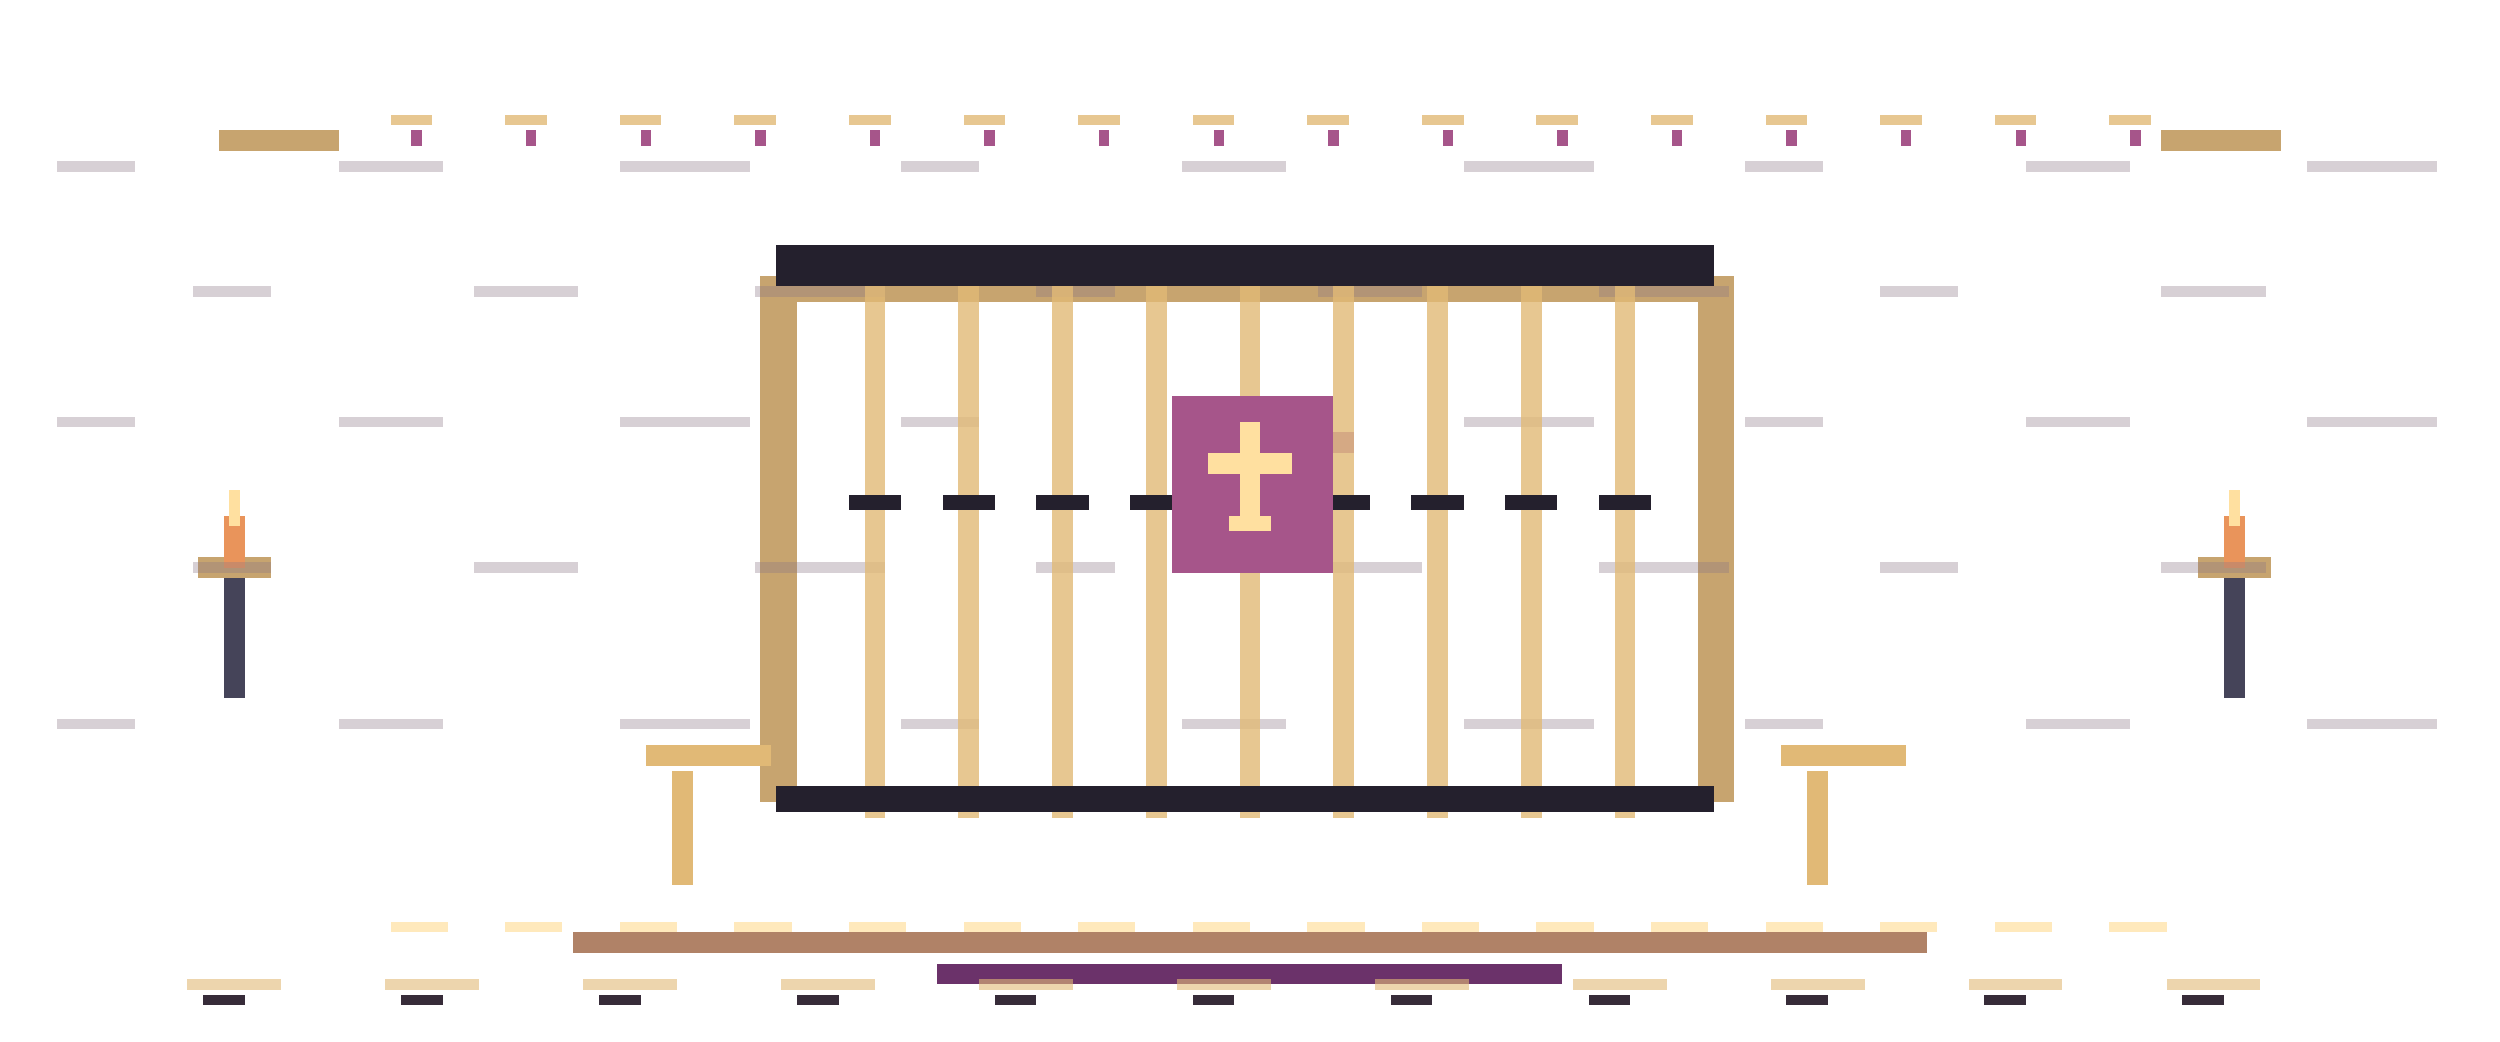
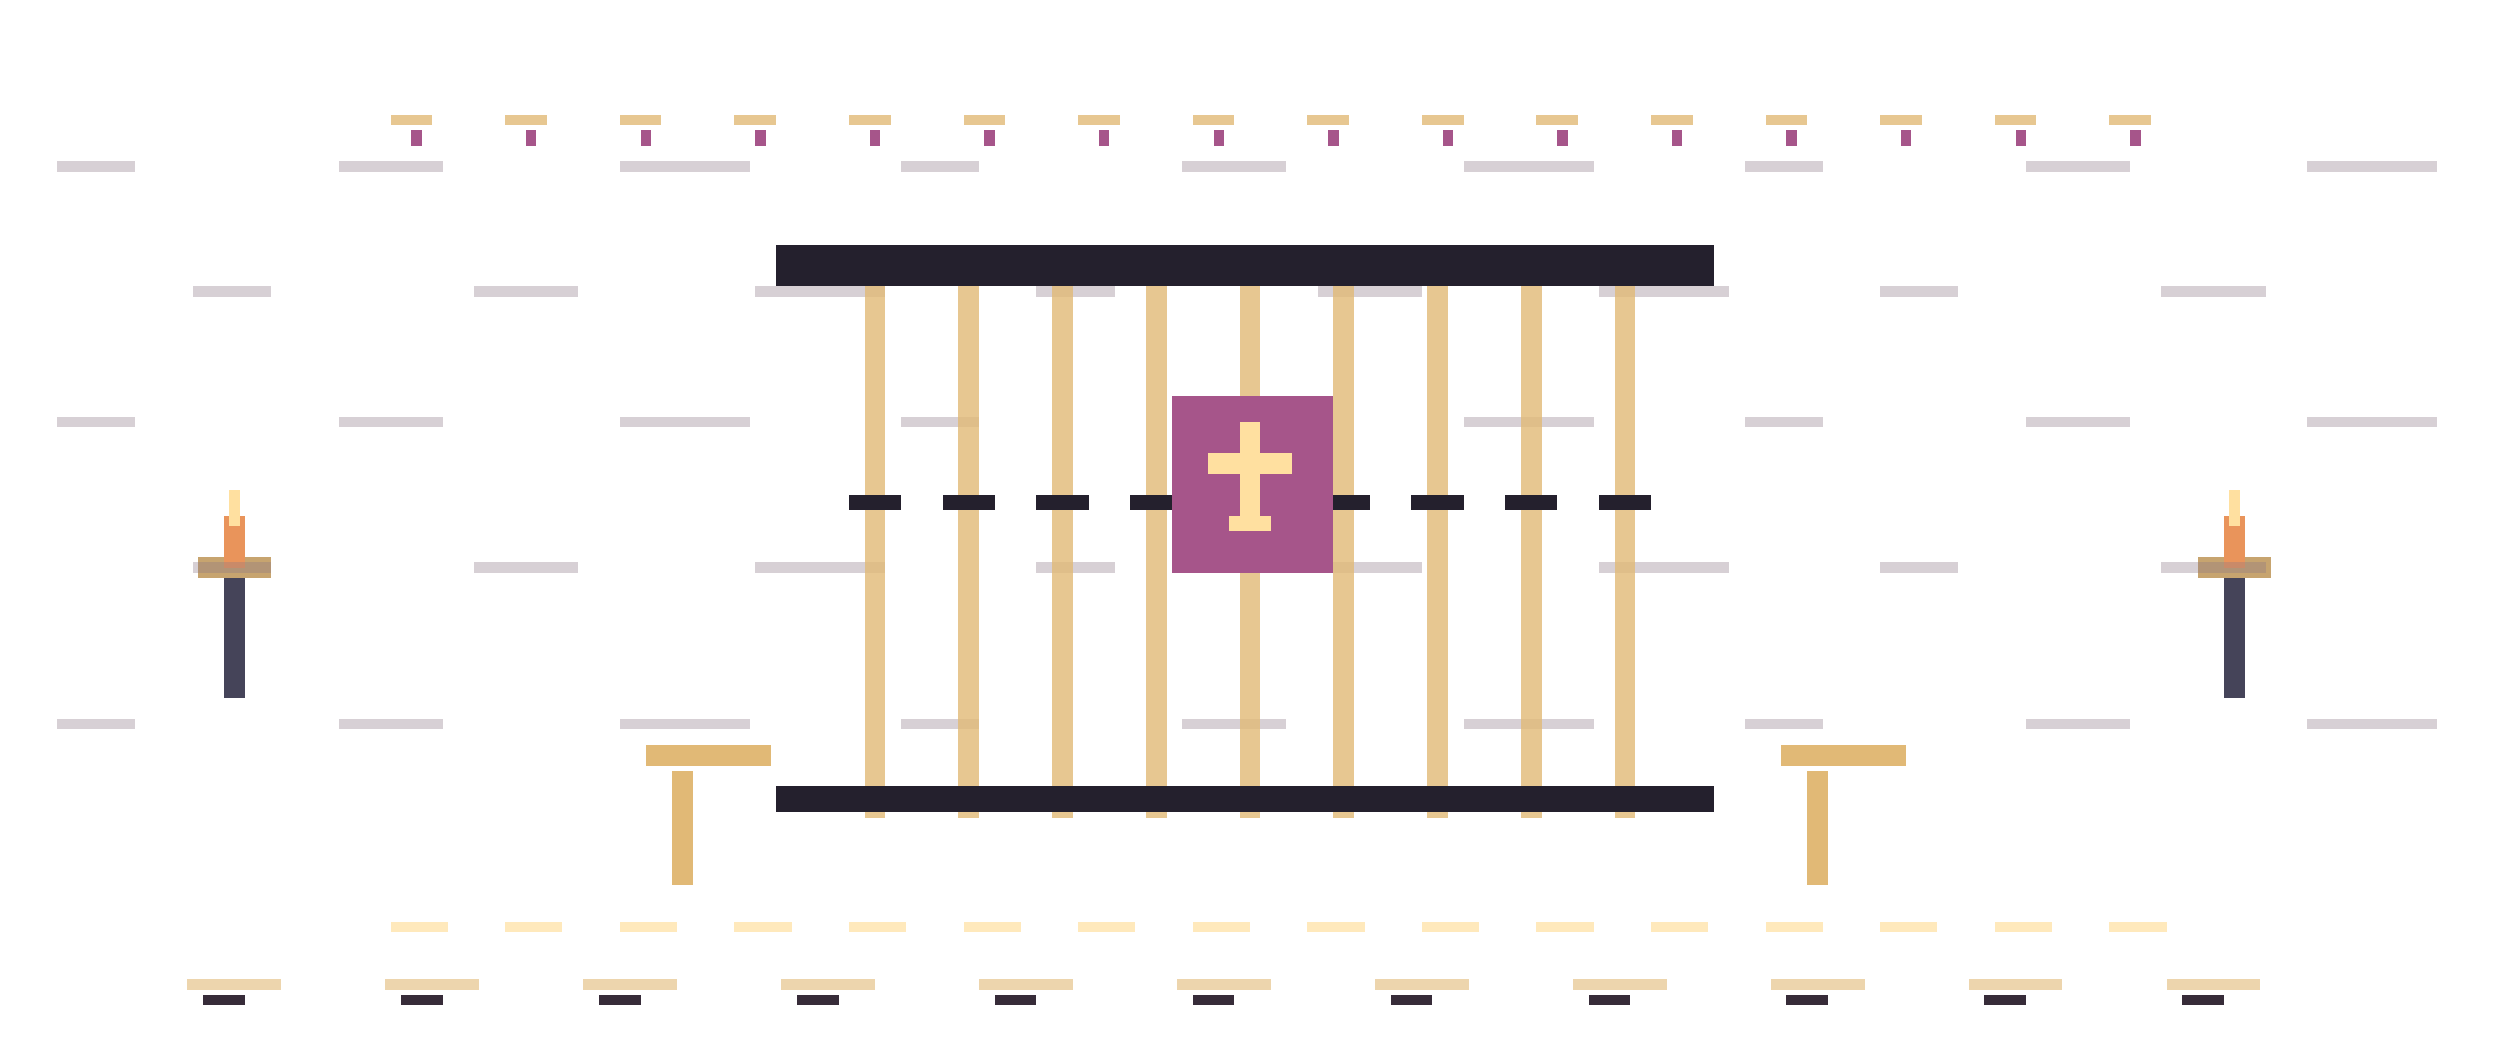
<svg xmlns="http://www.w3.org/2000/svg" viewBox="0 0 480 200" shape-rendering="crispEdges">
-   <path d="M42 25h23v4H42zM415 25h23v4h-23z" fill="#c7a46f" />
-   <rect x="110" y="179" width="260" height="4" fill="#b08267" />
-   <rect x="180" y="185" width="120" height="4" fill="#6b326a" />
-   <path d="M146 53h7v101h-7zM326 53h7v101h-7zM146 53h187v5H146z" fill="#c7a46f" />
-   <rect x="250" y="77" width="4" height="18" fill="#a66bc0" />
-   <rect x="244" y="83" width="16" height="4" fill="#a66bc0" />
-   <rect x="248" y="95" width="8" height="3" fill="#a66bc0" />
  <rect x="43" y="107" width="4" height="27" fill="#454459" />
  <rect x="38" y="107" width="14" height="4" fill="#c7a46f" />
  <rect x="43" y="99" width="4" height="10" fill="#e9945b" />
  <rect x="44" y="94" width="2" height="7" fill="#ffe0a0" />
  <rect x="427" y="107" width="4" height="27" fill="#454459" />
  <rect x="422" y="107" width="14" height="4" fill="#c7a46f" />
  <rect x="427" y="99" width="4" height="10" fill="#e9945b" />
  <rect x="428" y="94" width="2" height="7" fill="#ffe0a0" />
  <rect x="11" y="31" width="15" height="2" fill="#8b7583" opacity=".34" />
  <rect x="65" y="31" width="20" height="2" fill="#8b7583" opacity=".34" />
  <rect x="119" y="31" width="25" height="2" fill="#8b7583" opacity=".34" />
  <rect x="173" y="31" width="15" height="2" fill="#8b7583" opacity=".34" />
  <rect x="227" y="31" width="20" height="2" fill="#8b7583" opacity=".34" />
  <rect x="281" y="31" width="25" height="2" fill="#8b7583" opacity=".34" />
  <rect x="335" y="31" width="15" height="2" fill="#8b7583" opacity=".34" />
  <rect x="389" y="31" width="20" height="2" fill="#8b7583" opacity=".34" />
  <rect x="443" y="31" width="25" height="2" fill="#8b7583" opacity=".34" />
  <rect x="37" y="55" width="15" height="2" fill="#8b7583" opacity=".34" />
  <rect x="91" y="55" width="20" height="2" fill="#8b7583" opacity=".34" />
  <rect x="145" y="55" width="25" height="2" fill="#8b7583" opacity=".34" />
  <rect x="199" y="55" width="15" height="2" fill="#8b7583" opacity=".34" />
  <rect x="253" y="55" width="20" height="2" fill="#8b7583" opacity=".34" />
  <rect x="307" y="55" width="25" height="2" fill="#8b7583" opacity=".34" />
  <rect x="361" y="55" width="15" height="2" fill="#8b7583" opacity=".34" />
  <rect x="415" y="55" width="20" height="2" fill="#8b7583" opacity=".34" />
  <rect x="11" y="80" width="15" height="2" fill="#8b7583" opacity=".34" />
  <rect x="65" y="80" width="20" height="2" fill="#8b7583" opacity=".34" />
  <rect x="119" y="80" width="25" height="2" fill="#8b7583" opacity=".34" />
  <rect x="173" y="80" width="15" height="2" fill="#8b7583" opacity=".34" />
  <rect x="227" y="80" width="20" height="2" fill="#8b7583" opacity=".34" />
  <rect x="281" y="80" width="25" height="2" fill="#8b7583" opacity=".34" />
  <rect x="335" y="80" width="15" height="2" fill="#8b7583" opacity=".34" />
  <rect x="389" y="80" width="20" height="2" fill="#8b7583" opacity=".34" />
  <rect x="443" y="80" width="25" height="2" fill="#8b7583" opacity=".34" />
  <rect x="37" y="108" width="15" height="2" fill="#8b7583" opacity=".34" />
  <rect x="91" y="108" width="20" height="2" fill="#8b7583" opacity=".34" />
  <rect x="145" y="108" width="25" height="2" fill="#8b7583" opacity=".34" />
  <rect x="199" y="108" width="15" height="2" fill="#8b7583" opacity=".34" />
  <rect x="253" y="108" width="20" height="2" fill="#8b7583" opacity=".34" />
  <rect x="307" y="108" width="25" height="2" fill="#8b7583" opacity=".34" />
  <rect x="361" y="108" width="15" height="2" fill="#8b7583" opacity=".34" />
  <rect x="415" y="108" width="20" height="2" fill="#8b7583" opacity=".34" />
  <rect x="11" y="138" width="15" height="2" fill="#8b7583" opacity=".34" />
  <rect x="65" y="138" width="20" height="2" fill="#8b7583" opacity=".34" />
  <rect x="119" y="138" width="25" height="2" fill="#8b7583" opacity=".34" />
  <rect x="173" y="138" width="15" height="2" fill="#8b7583" opacity=".34" />
  <rect x="227" y="138" width="20" height="2" fill="#8b7583" opacity=".34" />
  <rect x="281" y="138" width="25" height="2" fill="#8b7583" opacity=".34" />
  <rect x="335" y="138" width="15" height="2" fill="#8b7583" opacity=".34" />
  <rect x="389" y="138" width="20" height="2" fill="#8b7583" opacity=".34" />
  <rect x="443" y="138" width="25" height="2" fill="#8b7583" opacity=".34" />
  <rect x="36" y="188" width="18" height="2" fill="#e1b976" opacity=".6" />
  <rect x="39" y="191" width="8" height="2" fill="#372c39" />
  <rect x="74" y="188" width="18" height="2" fill="#e1b976" opacity=".6" />
  <rect x="77" y="191" width="8" height="2" fill="#372c39" />
  <rect x="112" y="188" width="18" height="2" fill="#e1b976" opacity=".6" />
  <rect x="115" y="191" width="8" height="2" fill="#372c39" />
  <rect x="150" y="188" width="18" height="2" fill="#e1b976" opacity=".6" />
  <rect x="153" y="191" width="8" height="2" fill="#372c39" />
  <rect x="188" y="188" width="18" height="2" fill="#e1b976" opacity=".6" />
  <rect x="191" y="191" width="8" height="2" fill="#372c39" />
  <rect x="226" y="188" width="18" height="2" fill="#e1b976" opacity=".6" />
  <rect x="229" y="191" width="8" height="2" fill="#372c39" />
  <rect x="264" y="188" width="18" height="2" fill="#e1b976" opacity=".6" />
  <rect x="267" y="191" width="8" height="2" fill="#372c39" />
  <rect x="302" y="188" width="18" height="2" fill="#e1b976" opacity=".6" />
  <rect x="305" y="191" width="8" height="2" fill="#372c39" />
  <rect x="340" y="188" width="18" height="2" fill="#e1b976" opacity=".6" />
  <rect x="343" y="191" width="8" height="2" fill="#372c39" />
  <rect x="378" y="188" width="18" height="2" fill="#e1b976" opacity=".6" />
  <rect x="381" y="191" width="8" height="2" fill="#372c39" />
  <rect x="416" y="188" width="18" height="2" fill="#e1b976" opacity=".6" />
  <rect x="419" y="191" width="8" height="2" fill="#372c39" />
  <rect x="166" y="49" width="4" height="108" fill="#e1b976" opacity=".8" />
  <rect x="163" y="95" width="10" height="3" fill="#24202d" />
  <rect x="184" y="49" width="4" height="108" fill="#e1b976" opacity=".8" />
  <rect x="181" y="95" width="10" height="3" fill="#24202d" />
  <rect x="202" y="49" width="4" height="108" fill="#e1b976" opacity=".8" />
  <rect x="199" y="95" width="10" height="3" fill="#24202d" />
  <rect x="220" y="49" width="4" height="108" fill="#e1b976" opacity=".8" />
  <rect x="217" y="95" width="10" height="3" fill="#24202d" />
  <rect x="238" y="49" width="4" height="108" fill="#e1b976" opacity=".8" />
  <rect x="235" y="95" width="10" height="3" fill="#24202d" />
  <rect x="256" y="49" width="4" height="108" fill="#e1b976" opacity=".8" />
  <rect x="253" y="95" width="10" height="3" fill="#24202d" />
  <rect x="274" y="49" width="4" height="108" fill="#e1b976" opacity=".8" />
  <rect x="271" y="95" width="10" height="3" fill="#24202d" />
  <rect x="292" y="49" width="4" height="108" fill="#e1b976" opacity=".8" />
  <rect x="289" y="95" width="10" height="3" fill="#24202d" />
  <rect x="310" y="49" width="4" height="108" fill="#e1b976" opacity=".8" />
  <rect x="307" y="95" width="10" height="3" fill="#24202d" />
  <path d="M149 47h180v8H149zM149 151h180v5H149z" fill="#24202d" />
  <rect x="225" y="76" width="31" height="34" fill="#a6558a" />
  <rect x="238" y="81" width="4" height="18" fill="#ffe0a0" />
  <rect x="232" y="87" width="16" height="4" fill="#ffe0a0" />
  <rect x="236" y="99" width="8" height="3" fill="#ffe0a0" />
  <rect x="124" y="143" width="24" height="4" fill="#e1b976" />
  <rect x="129" y="148" width="4" height="22" fill="#e1b976" />
  <rect x="342" y="143" width="24" height="4" fill="#e1b976" />
  <rect x="347" y="148" width="4" height="22" fill="#e1b976" />
  <rect x="75" y="22" width="8" height="2" fill="#e1b976" opacity=".8" />
  <rect x="79" y="25" width="2" height="3" fill="#a6558a" />
  <rect x="75" y="177" width="11" height="2" fill="#ffe0a0" opacity=".7" />
  <rect x="97" y="22" width="8" height="2" fill="#e1b976" opacity=".8" />
  <rect x="101" y="25" width="2" height="3" fill="#a6558a" />
  <rect x="97" y="177" width="11" height="2" fill="#ffe0a0" opacity=".7" />
  <rect x="119" y="22" width="8" height="2" fill="#e1b976" opacity=".8" />
  <rect x="123" y="25" width="2" height="3" fill="#a6558a" />
  <rect x="119" y="177" width="11" height="2" fill="#ffe0a0" opacity=".7" />
  <rect x="141" y="22" width="8" height="2" fill="#e1b976" opacity=".8" />
  <rect x="145" y="25" width="2" height="3" fill="#a6558a" />
  <rect x="141" y="177" width="11" height="2" fill="#ffe0a0" opacity=".7" />
  <rect x="163" y="22" width="8" height="2" fill="#e1b976" opacity=".8" />
  <rect x="167" y="25" width="2" height="3" fill="#a6558a" />
  <rect x="163" y="177" width="11" height="2" fill="#ffe0a0" opacity=".7" />
  <rect x="185" y="22" width="8" height="2" fill="#e1b976" opacity=".8" />
  <rect x="189" y="25" width="2" height="3" fill="#a6558a" />
  <rect x="185" y="177" width="11" height="2" fill="#ffe0a0" opacity=".7" />
  <rect x="207" y="22" width="8" height="2" fill="#e1b976" opacity=".8" />
  <rect x="211" y="25" width="2" height="3" fill="#a6558a" />
  <rect x="207" y="177" width="11" height="2" fill="#ffe0a0" opacity=".7" />
  <rect x="229" y="22" width="8" height="2" fill="#e1b976" opacity=".8" />
  <rect x="233" y="25" width="2" height="3" fill="#a6558a" />
  <rect x="229" y="177" width="11" height="2" fill="#ffe0a0" opacity=".7" />
  <rect x="251" y="22" width="8" height="2" fill="#e1b976" opacity=".8" />
  <rect x="255" y="25" width="2" height="3" fill="#a6558a" />
  <rect x="251" y="177" width="11" height="2" fill="#ffe0a0" opacity=".7" />
  <rect x="273" y="22" width="8" height="2" fill="#e1b976" opacity=".8" />
  <rect x="277" y="25" width="2" height="3" fill="#a6558a" />
  <rect x="273" y="177" width="11" height="2" fill="#ffe0a0" opacity=".7" />
  <rect x="295" y="22" width="8" height="2" fill="#e1b976" opacity=".8" />
  <rect x="299" y="25" width="2" height="3" fill="#a6558a" />
  <rect x="295" y="177" width="11" height="2" fill="#ffe0a0" opacity=".7" />
  <rect x="317" y="22" width="8" height="2" fill="#e1b976" opacity=".8" />
  <rect x="321" y="25" width="2" height="3" fill="#a6558a" />
  <rect x="317" y="177" width="11" height="2" fill="#ffe0a0" opacity=".7" />
  <rect x="339" y="22" width="8" height="2" fill="#e1b976" opacity=".8" />
  <rect x="343" y="25" width="2" height="3" fill="#a6558a" />
  <rect x="339" y="177" width="11" height="2" fill="#ffe0a0" opacity=".7" />
  <rect x="361" y="22" width="8" height="2" fill="#e1b976" opacity=".8" />
  <rect x="365" y="25" width="2" height="3" fill="#a6558a" />
  <rect x="361" y="177" width="11" height="2" fill="#ffe0a0" opacity=".7" />
  <rect x="383" y="22" width="8" height="2" fill="#e1b976" opacity=".8" />
  <rect x="387" y="25" width="2" height="3" fill="#a6558a" />
  <rect x="383" y="177" width="11" height="2" fill="#ffe0a0" opacity=".7" />
  <rect x="405" y="22" width="8" height="2" fill="#e1b976" opacity=".8" />
  <rect x="409" y="25" width="2" height="3" fill="#a6558a" />
  <rect x="405" y="177" width="11" height="2" fill="#ffe0a0" opacity=".7" />
</svg>
